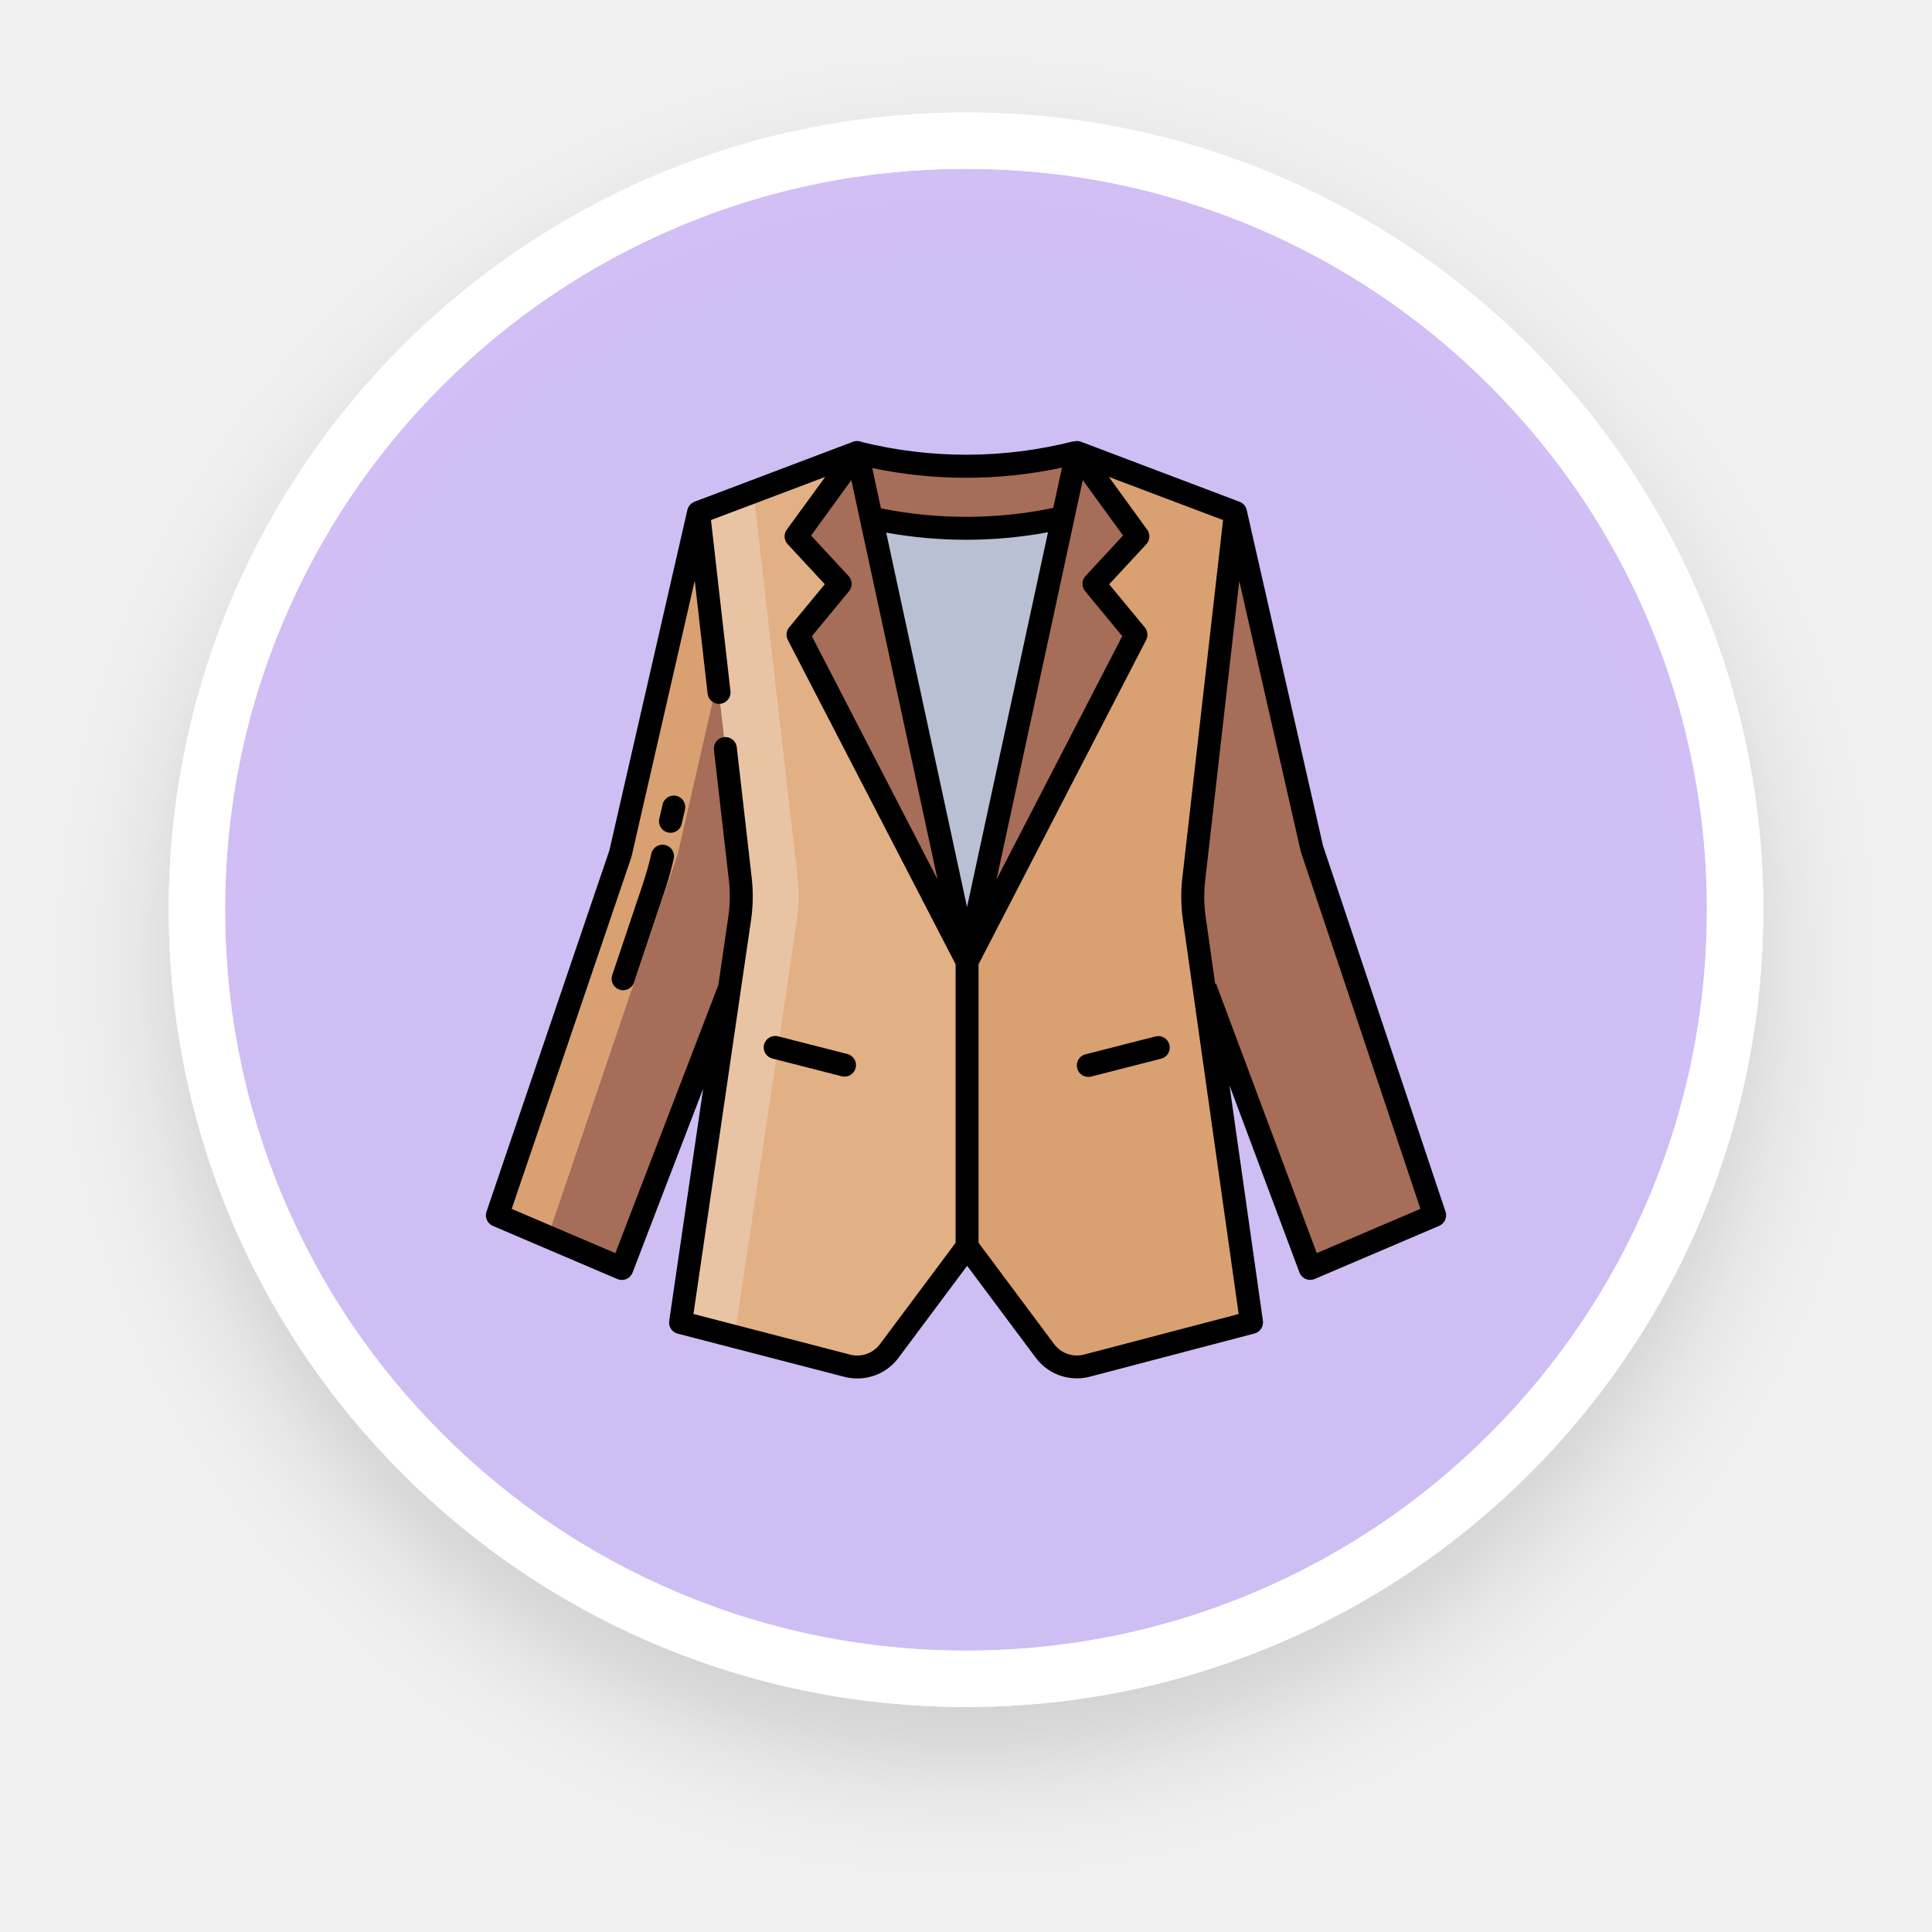
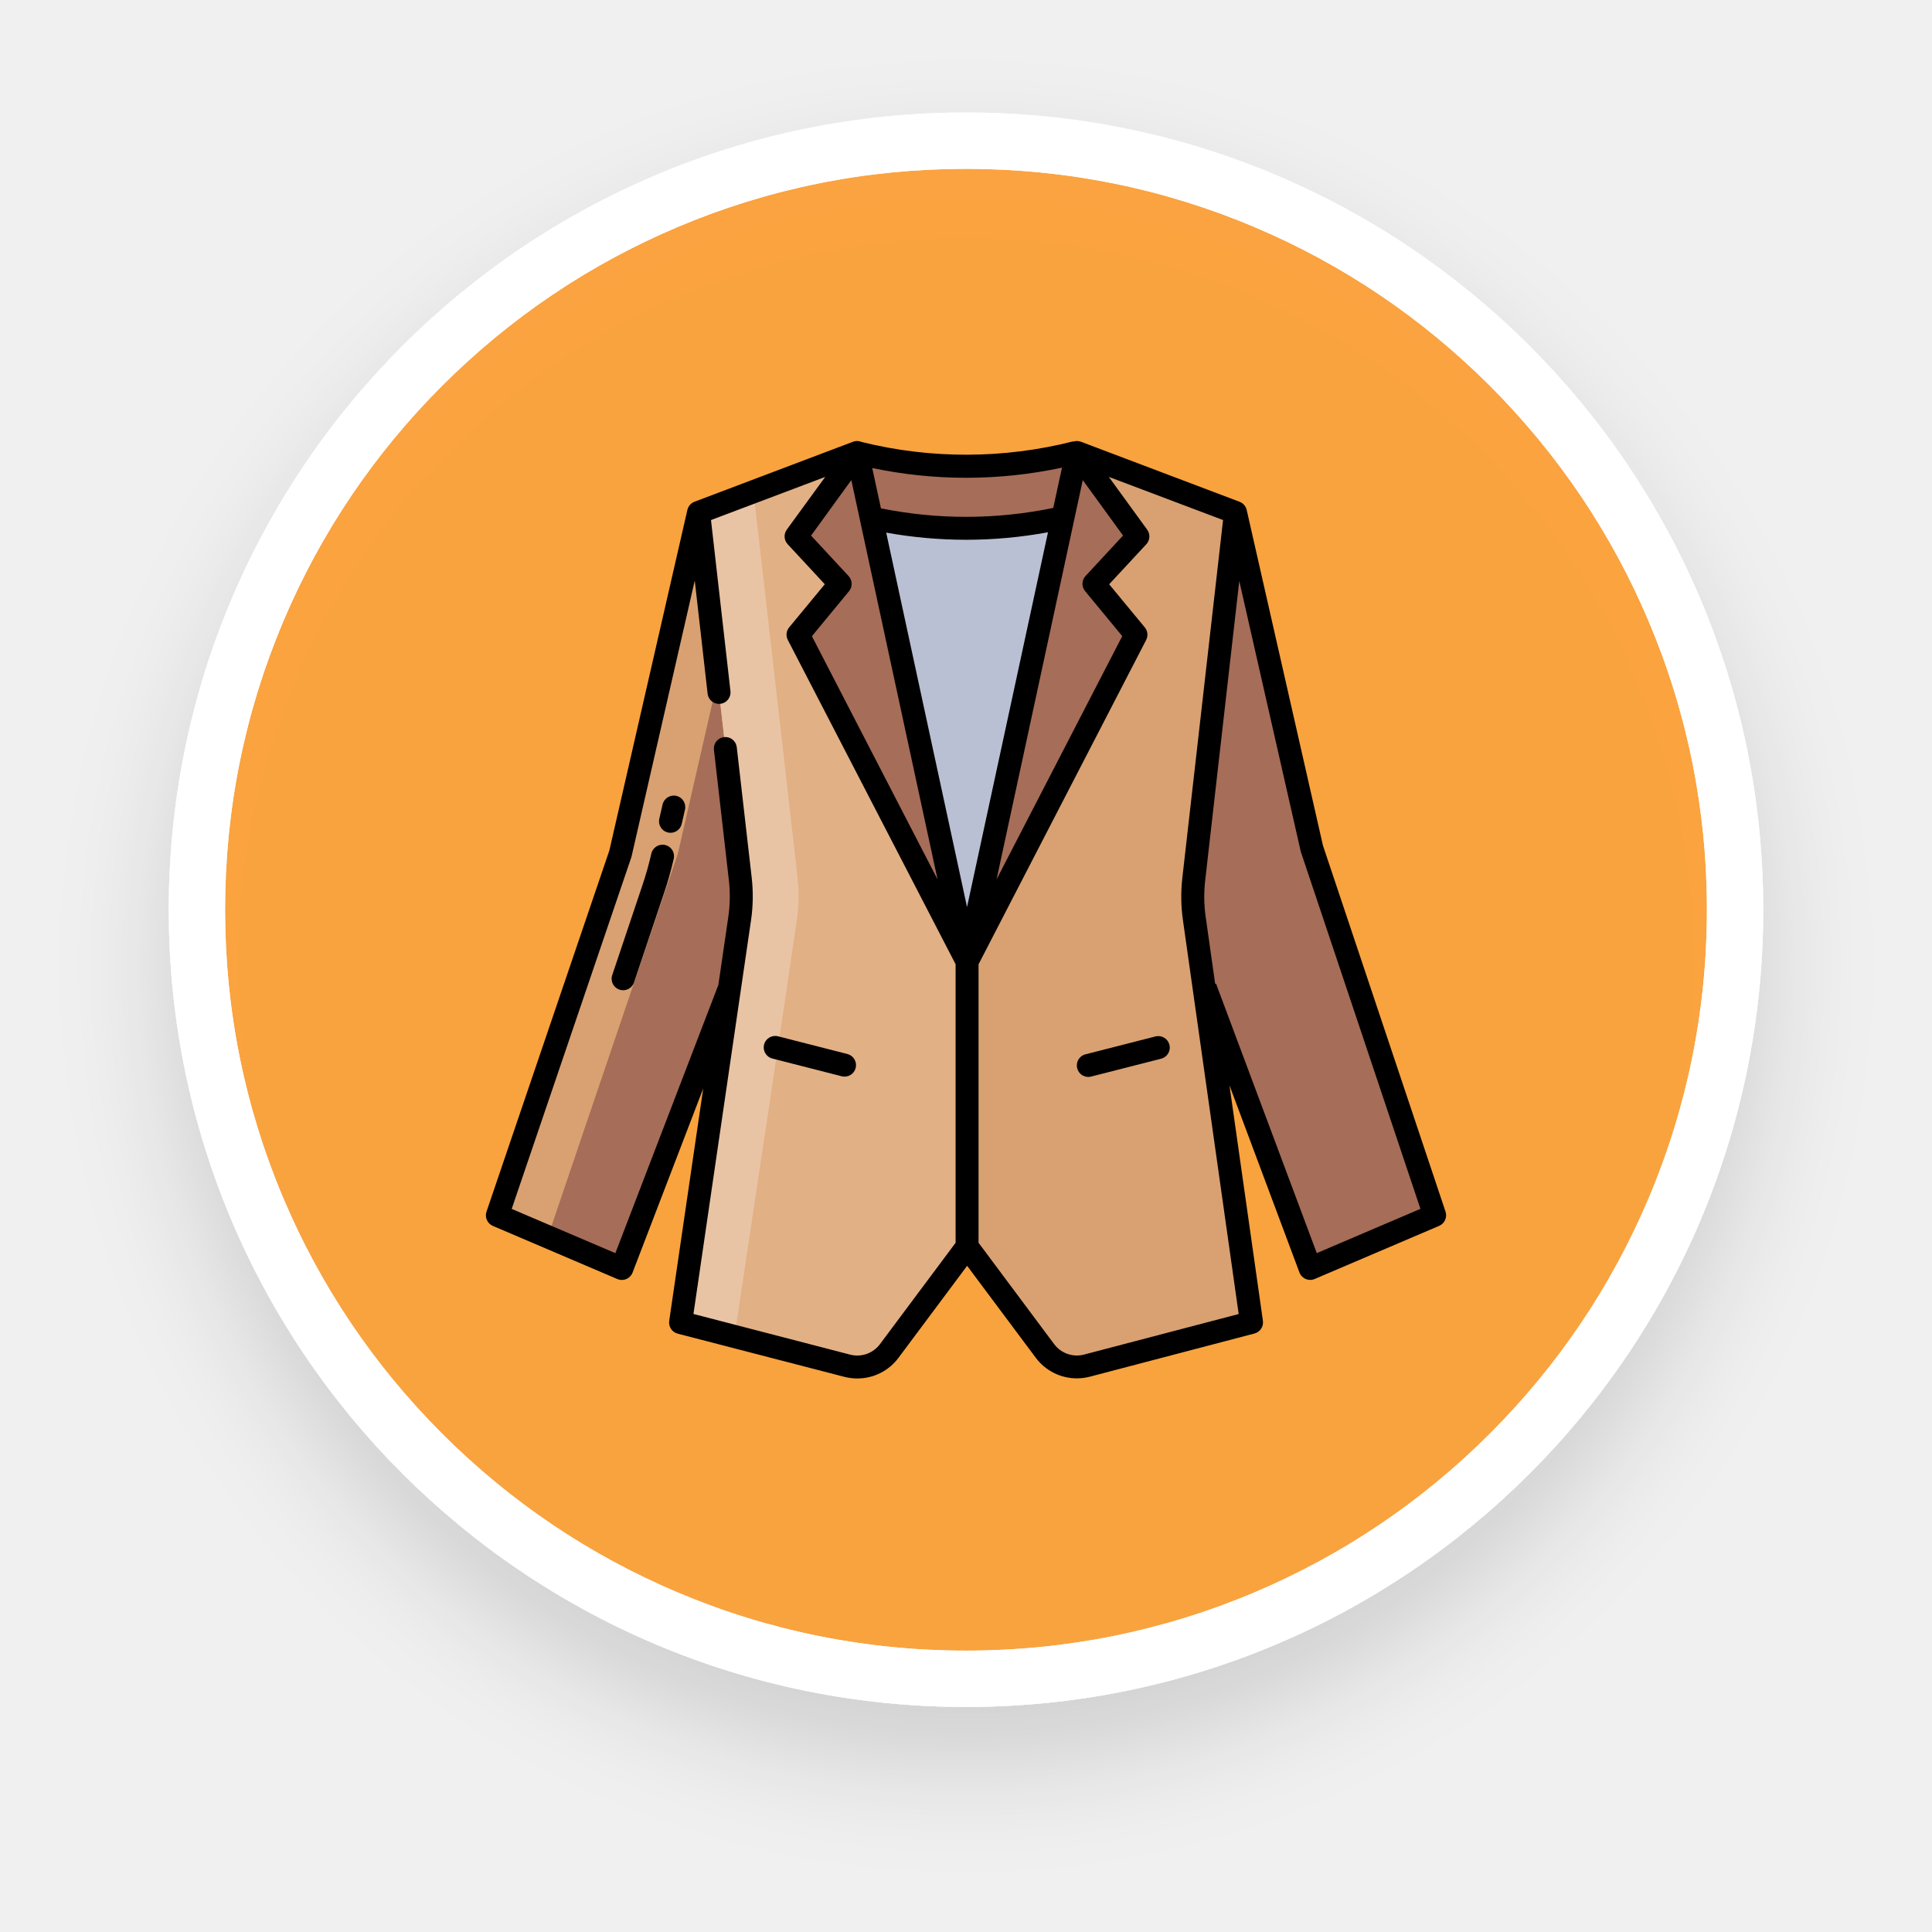
<svg xmlns="http://www.w3.org/2000/svg" width="103" height="103" viewBox="0 0 103 103">
  <defs>
    <filter id="Trazado_874925" x="0" y="0" width="103" height="103" filterUnits="userSpaceOnUse">
      <feOffset dy="3" input="SourceAlpha" />
      <feGaussianBlur stdDeviation="3" result="blur" />
      <feFlood flood-opacity="0.161" />
      <feComposite operator="in" in2="blur" />
      <feComposite in="SourceGraphic" />
    </filter>
  </defs>
  <g id="Grupo_1176820" data-name="Grupo 1176820" transform="translate(-799.5 -2511.157)">
    <g id="Grupo_1111316" data-name="Grupo 1111316" transform="translate(808.5 2517.157)">
      <g id="Grupo_1109835" data-name="Grupo 1109835" transform="translate(0 0)">
        <g id="Grupo_1107913" data-name="Grupo 1107913" transform="translate(0 0)">
          <g transform="matrix(1, 0, 0, 1, -9, -6)" filter="url(#Trazado_874925)">
-             <g id="Trazado_874925-2" data-name="Trazado 874925" transform="translate(9 6)" fill="#cdb9f8" opacity="0.859">
+             <g id="Trazado_874925-2" data-name="Trazado 874925" transform="translate(9 6)" fill="#fd9826" opacity="0.859">
              <path d="M 42.5 83.5 C 36.964 83.5 31.595 82.416 26.541 80.279 C 21.659 78.214 17.274 75.257 13.509 71.492 C 9.743 67.726 6.786 63.341 4.721 58.459 C 2.584 53.405 1.5 48.036 1.5 42.5 C 1.5 36.964 2.584 31.595 4.721 26.541 C 6.786 21.659 9.743 17.274 13.509 13.509 C 17.274 9.743 21.659 6.786 26.541 4.721 C 31.595 2.584 36.964 1.5 42.5 1.5 C 48.035 1.5 53.405 2.584 58.458 4.721 C 63.34 6.786 67.725 9.743 71.491 13.509 C 75.257 17.274 78.213 21.659 80.278 26.541 C 82.416 31.595 83.5 36.964 83.5 42.5 C 83.5 48.036 82.416 53.405 80.278 58.459 C 78.213 63.341 75.257 67.726 71.491 71.492 C 67.725 75.257 63.34 78.214 58.458 80.279 C 53.405 82.416 48.035 83.5 42.5 83.5 Z" stroke="none" />
              <path d="M 42.5 3 C 37.166 3 31.993 4.044 27.126 6.103 C 22.422 8.092 18.198 10.941 14.569 14.569 C 10.941 18.198 8.092 22.422 6.103 27.126 C 4.044 31.993 3 37.166 3 42.5 C 3 47.834 4.044 53.007 6.103 57.875 C 8.092 62.578 10.941 66.802 14.569 70.431 C 18.198 74.06 22.422 76.908 27.126 78.897 C 31.993 80.956 37.166 82 42.5 82 C 47.834 82 53.006 80.956 57.874 78.897 C 62.577 76.908 66.802 74.06 70.43 70.431 C 74.059 66.802 76.908 62.578 78.897 57.875 C 80.956 53.007 82 47.834 82 42.5 C 82 37.166 80.956 31.993 78.897 27.126 C 76.908 22.422 74.059 18.198 70.43 14.569 C 66.802 10.941 62.577 8.092 57.874 6.103 C 53.006 4.044 47.834 3 42.5 3 M 42.5 0 C 65.972 0 85 19.028 85 42.5 L 85 42.5 C 85 65.972 65.972 85 42.5 85 C 19.028 85 0 65.972 0 42.5 L 0 42.5 C 0 19.028 19.028 0 42.5 0 Z" stroke="none" fill="#fff" />
            </g>
          </g>
          <g id="Trazado_874923" data-name="Trazado 874923" transform="translate(0 0)" fill="none">
            <path d="M42.5,0A42.5,42.5,0,0,1,85,42.5h0a42.5,42.5,0,1,1-85,0H0A42.5,42.5,0,0,1,42.5,0Z" stroke="none" />
            <path d="M 42.5 3 C 37.166 3 31.993 4.044 27.126 6.103 C 22.422 8.092 18.198 10.941 14.569 14.569 C 10.941 18.198 8.092 22.422 6.103 27.126 C 4.044 31.993 3 37.166 3 42.5 C 3 47.834 4.044 53.007 6.103 57.875 C 8.092 62.578 10.941 66.802 14.569 70.431 C 18.198 74.06 22.422 76.908 27.126 78.897 C 31.993 80.956 37.166 82 42.5 82 C 47.834 82 53.006 80.956 57.874 78.897 C 62.577 76.908 66.802 74.06 70.43 70.431 C 74.059 66.802 76.908 62.578 78.897 57.875 C 80.956 53.007 82 47.834 82 42.5 C 82 37.166 80.956 31.993 78.897 27.126 C 76.908 22.422 74.059 18.198 70.43 14.569 C 66.802 10.941 62.577 8.092 57.874 6.103 C 53.006 4.044 47.834 3 42.5 3 M 42.5 0 C 65.972 0 85 19.028 85 42.5 L 85 42.5 C 85 65.972 65.972 85 42.5 85 C 19.028 85 0 65.972 0 42.5 L 0 42.5 C 0 19.028 19.028 0 42.5 0 Z" stroke="none" fill="#fff" />
          </g>
        </g>
      </g>
    </g>
    <g id="vestuario" transform="translate(820.146 2523.453)">
      <path id="Trazado_113433" data-name="Trazado 113433" d="M380.75,66.436l6.55,19.552-6.635,2.832-5.6-14.967-.062.009-.525-3.711a8.2,8.2,0,0,1-.029-2.068L376.68,48.52Z" transform="translate(-331.458 -33.494)" fill="#a66d58" />
      <path id="Trazado_113434" data-name="Trazado 113434" d="M269.16,45.749l-.525-3.711a8.2,8.2,0,0,1-.029-2.068l2.227-19.563-8.453-3.2-5.86,27.134v15.2l4.149,5.561a2.13,2.13,0,0,0,2.248.787l8.768-2.3Z" transform="translate(-225.611 -5.381)" fill="#d9a171" />
      <path id="Trazado_113435" data-name="Trazado 113435" d="M210.865,17.221l-.755,3.5-.083-.018a23.73,23.73,0,0,1-10.125,0l-.751-3.48a23.742,23.742,0,0,0,11.664-.013Z" transform="translate(-174.098 -5.38)" fill="#a66d58" />
      <path id="Trazado_113436" data-name="Trazado 113436" d="M216.718,51.408l-5.1,23.626-5.108-23.64a23.73,23.73,0,0,0,10.125,0Z" transform="translate(-180.706 -36.071)" fill="#bac0d3" />
      <path id="Trazado_113437" data-name="Trazado 113437" d="M116.333,17.293h-.012l-8.432,3.188,2.225,19.544a8.164,8.164,0,0,1-.034,2.1l-.555,3.8-2.6,17.74,8.878,2.3a2.129,2.129,0,0,0,2.243-.789l4.151-5.564v-15.2Z" transform="translate(-91.292 -5.452)" fill="#e2b085" />
      <path id="Trazado_113438" data-name="Trazado 113438" d="M24.21,68.064a8.163,8.163,0,0,1-.034,2.105l-.555,3.795H23.6l-5.7,14.86L11.26,85.988l6.56-19.282L21.985,48.52Z" transform="translate(-5.389 -33.494)" fill="#a66d58" />
      <path id="Trazado_113439" data-name="Trazado 113439" d="M262.38,17.21l3.249,4.47-2.344,2.527,2.238,2.717-9,17.42,5.1-23.626.755-3.5Z" transform="translate(-225.611 -5.38)" fill="#a66d58" />
      <path id="Trazado_113440" data-name="Trazado 113440" d="M171.294,20.8,176.4,44.443l-9-17.42,2.238-2.717-2.344-2.527,3.241-4.459h.011Z" transform="translate(-145.49 -5.479)" fill="#a66d58" />
      <path id="Trazado_113441" data-name="Trazado 113441" d="M23,57.453,21.985,48.52,17.82,66.706,11.26,85.988l2.69,1.148,6.933-20.431Z" transform="translate(-5.389 -33.494)" fill="#d9a171" />
      <path id="Trazado_113442" data-name="Trazado 113442" d="M113.176,58.329l-2.36-20.65-2.927,1.107,2.225,19.544a8.163,8.163,0,0,1-.034,2.1l-.555,3.8-2.6,17.742,2.878.747,2.778-18.49.555-3.795a8.163,8.163,0,0,0,.034-2.1Z" transform="translate(-91.292 -23.76)" fill="#e9c4a4" />
      <g id="Grupo_59797" data-name="Grupo 59797" transform="translate(5.258 11.218)">
        <path id="Trazado_113443" data-name="Trazado 113443" d="M150.348,322.331a.612.612,0,0,0,.442.745l3.729.953a.613.613,0,0,0,.3-1.187l-3.729-.953a.613.613,0,0,0-.742.442Z" transform="translate(-135.518 -290.156)" />
        <path id="Trazado_113444" data-name="Trazado 113444" d="M318.369,321.888l-3.729.953a.613.613,0,1,0,.3,1.187l3.729-.952a.613.613,0,0,0-.3-1.187Z" transform="translate(-282.641 -290.155)" />
        <path id="Trazado_113445" data-name="Trazado 113445" d="M49.883,32.777,45.819,14.892h0a.613.613,0,0,0-.381-.437l-8.453-3.2a.611.611,0,0,0-.417-.005v-.016A23.2,23.2,0,0,1,25.3,11.27a.613.613,0,0,0-.48-.011L16.38,14.453a.613.613,0,0,0-.38.436h0L11.841,33.044,5.291,52.3a.613.613,0,0,0,.339.761l6.636,2.832a.613.613,0,0,0,.812-.344l3.766-9.814L15.031,58.124a.613.613,0,0,0,.452.681l8.878,2.3a2.767,2.767,0,0,0,.7.089,2.729,2.729,0,0,0,2.193-1.1l3.66-4.906,3.658,4.9a2.731,2.731,0,0,0,2.192,1.1,2.765,2.765,0,0,0,.7-.091l8.768-2.3a.613.613,0,0,0,.451-.678L44.9,45.565l3.73,9.976a.613.613,0,0,0,.814.349l6.635-2.832a.613.613,0,0,0,.34-.758ZM37.079,13.3l2.148,2.955-2,2.157a.613.613,0,0,0-.024.806l1.981,2.4-6.7,12.968Zm-6.222-.124a24.427,24.427,0,0,0,5.114-.541l-.465,2.148a22.938,22.938,0,0,1-9.187.022l-.464-2.149a24.4,24.4,0,0,0,5,.52ZM29.338,34.589l-6.7-12.968,1.981-2.4a.613.613,0,0,0-.024-.806l-2-2.157L24.74,13.3ZM30.3,53.96l-4.03,5.4a1.511,1.511,0,0,1-1.6.561l-8.346-2.166,3.07-20.994A8.783,8.783,0,0,0,19.43,34.5l-.8-6.985a.613.613,0,0,0-1.217.139l.8,6.985a7.553,7.553,0,0,1-.031,1.947l-.535,3.664h-.009L12.161,54.513,6.634,52.154l6.377-18.745a.627.627,0,0,0,.017-.061l3.365-14.692.689,6.057a.613.613,0,0,0,1.217-.139l-1.04-9.144,6.089-2.3L21.3,15.94a.613.613,0,0,0,.046.777l1.98,2.134-1.9,2.3a.613.613,0,0,0-.071.671L30.3,39.112ZM26.6,16.1a24.222,24.222,0,0,0,4.259.381,24.21,24.21,0,0,0,4.366-.4L30.909,36.062ZM45.391,57.758,37.15,59.919a1.511,1.511,0,0,1-1.6-.561l-4.027-5.4V39.112l8.935-17.288a.613.613,0,0,0-.071-.671l-1.9-2.3,1.98-2.134a.613.613,0,0,0,.046-.777l-2.044-2.813,6.09,2.3-2.173,19.09a8.825,8.825,0,0,0,.031,2.223Zm4.164-3.247L44.184,40.145l-.046.017-.508-3.59a7.6,7.6,0,0,1-.026-1.913l1.819-15.983,3.272,14.4a.593.593,0,0,0,.017.059l6.369,19.016Z" transform="translate(-5.258 -11.218)" />
        <path id="Trazado_113446" data-name="Trazado 113446" d="M73.842,222.014a.613.613,0,0,0-.734.461,17.408,17.408,0,0,1-.476,1.686l-1.6,4.763a.613.613,0,1,0,1.161.39l1.6-4.764c.2-.592.37-1.2.509-1.8a.613.613,0,0,0-.46-.736Z" transform="translate(-64.287 -200.48)" />
        <path id="Trazado_113447" data-name="Trazado 113447" d="M96.548,196.374a.613.613,0,0,0-.734.46l-.18.783a.613.613,0,0,0,1.194.274l.18-.783a.613.613,0,0,0-.46-.734Z" transform="translate(-86.394 -177.458)" />
      </g>
    </g>
  </g>
</svg>
